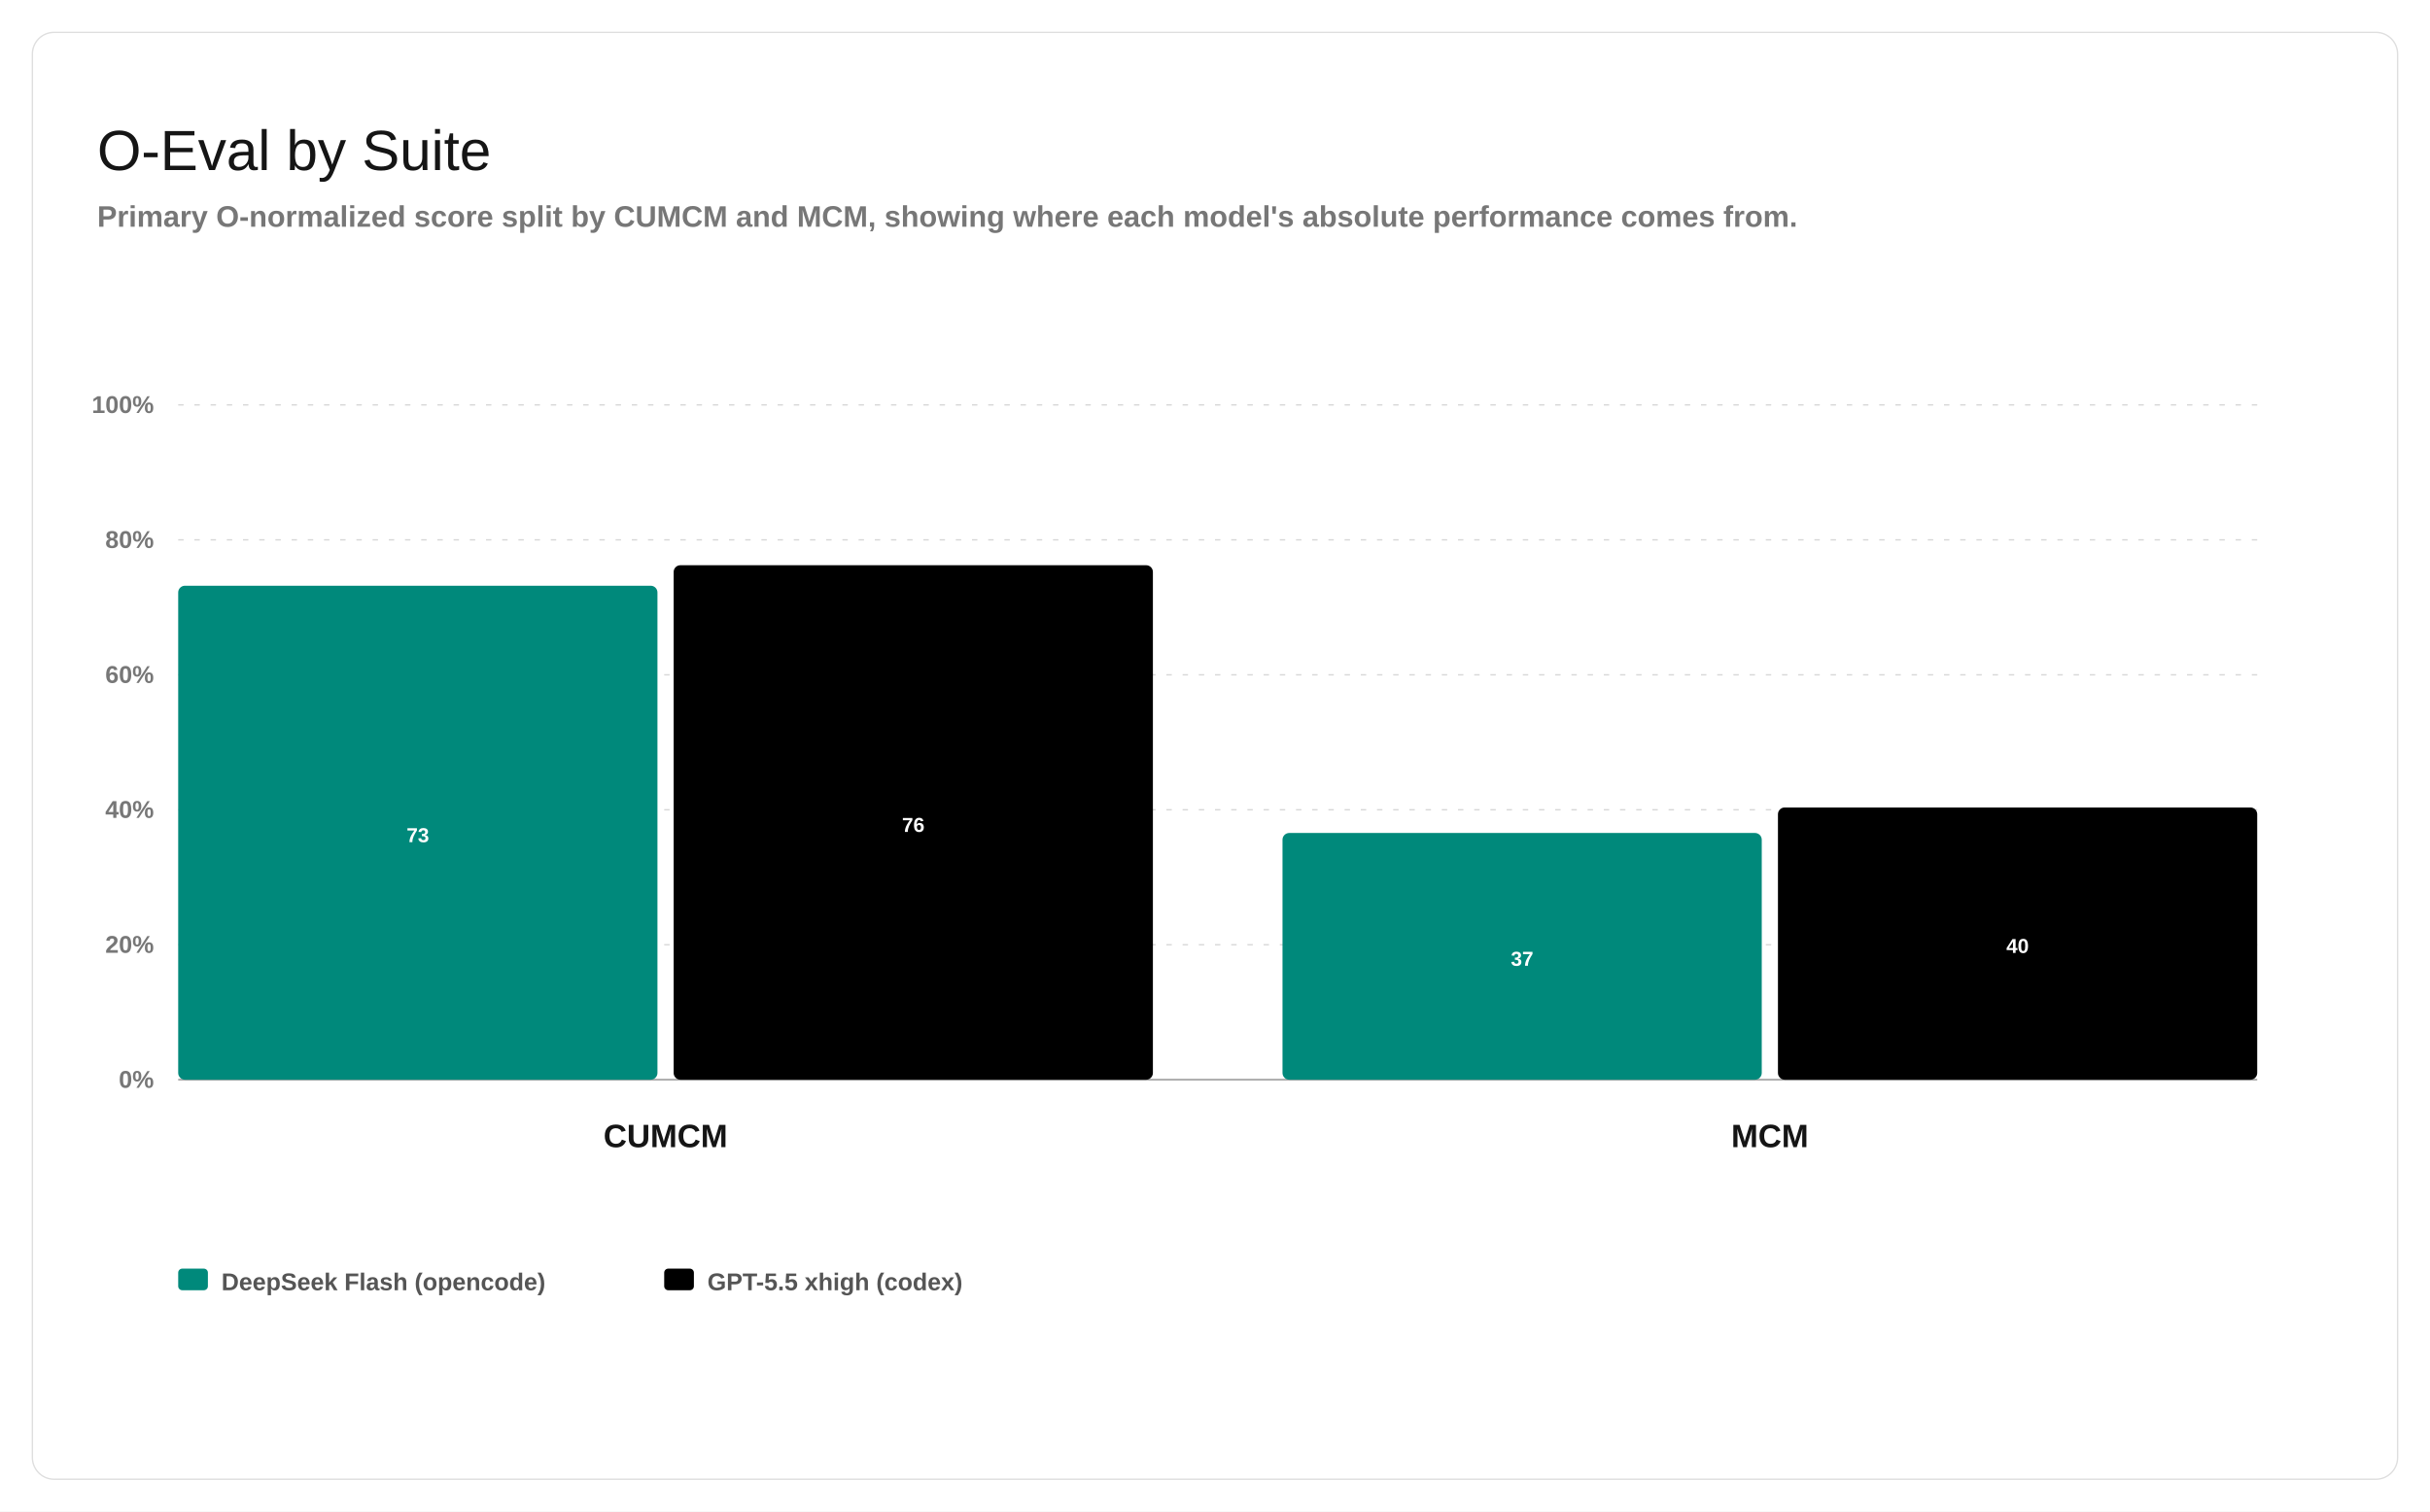
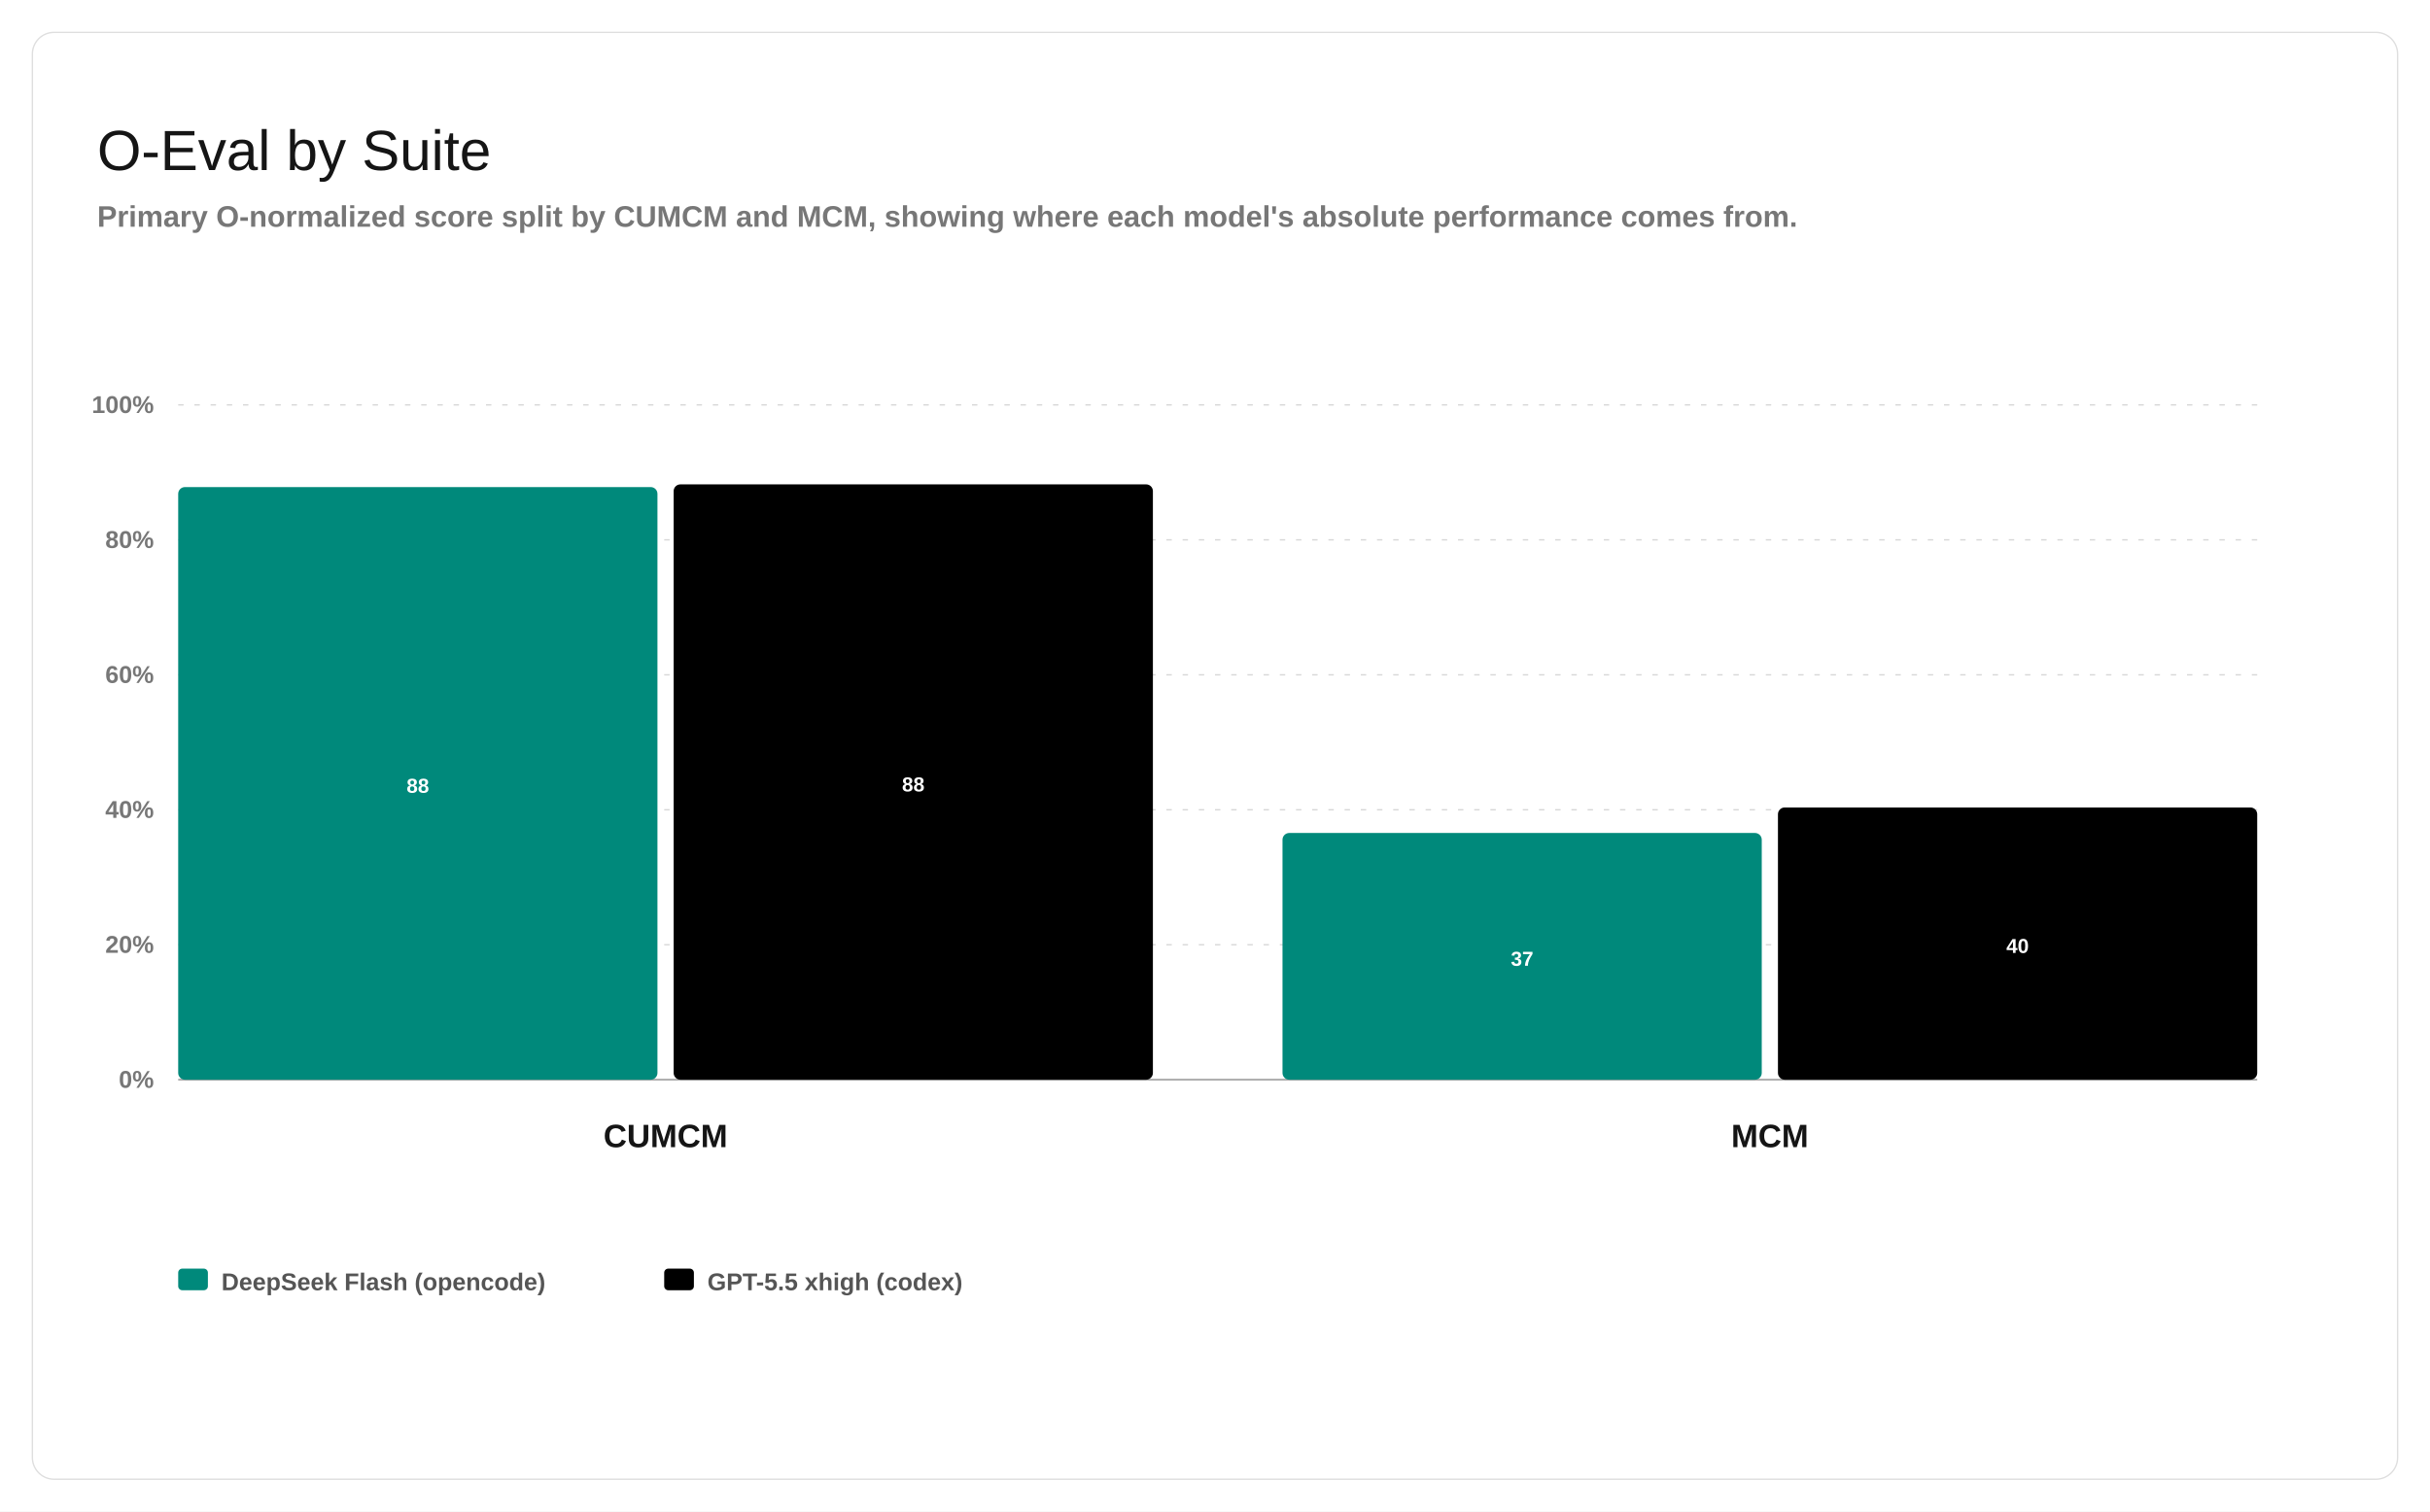
<svg xmlns="http://www.w3.org/2000/svg" width="1800" height="1120" viewBox="0 0 1800 1120" role="img">
  <style>
      .title { font-family: Georgia, Times, serif; font-size: 42px; font-weight: 500; fill: #050505; }
      .subtitle { font-family: Arial, Helvetica, sans-serif; font-size: 22px; fill: #777777; font-weight: 650; }
      .axis { font-family: Arial, Helvetica, sans-serif; font-size: 18px; fill: #777777; font-weight: 650; }
      .axis-title { font-family: Arial, Helvetica, sans-serif; font-size: 22px; fill: #111111; font-weight: 720; }
      .label { font-family: Arial, Helvetica, sans-serif; font-size: 19px; fill: #151515; font-weight: 700; }
      .small { font-family: Arial, Helvetica, sans-serif; font-size: 18px; fill: #777777; font-weight: 650; }
    </style>
  <rect width="1800" height="1120" fill="#ffffff" />
  <rect x="24.0" y="24.0" width="1752.0" height="1072.0" fill="#ffffff" rx="16.0" stroke="#dedede" />
  <text x="72.0" y="126.0" text-anchor="start" font-family="Arial, Helvetica, sans-serif" font-size="42" font-weight="500" fill="#151515">O-Eval by Suite</text>
  <text x="72.0" y="168.0" text-anchor="start" font-family="Arial, Helvetica, sans-serif" font-size="22" font-weight="650" fill="#777777">Primary O-normalized score split by CUMCM and MCM, showing where each model's absolute performance comes from.</text>
  <line x1="132.0" y1="800.0" x2="1672.0" y2="800.0" stroke="#aaaaaa" stroke-width="1.4" />
  <text x="114.0" y="806.0" text-anchor="end" font-family="Arial, Helvetica, sans-serif" font-size="18" font-weight="600" fill="#777777">0%</text>
  <line x1="132.0" y1="700.0" x2="1672.0" y2="700.0" stroke="#d7d7d7" stroke-width="1.0" stroke-dasharray="4 8" />
  <text x="114.0" y="706.0" text-anchor="end" font-family="Arial, Helvetica, sans-serif" font-size="18" font-weight="600" fill="#777777">20%</text>
  <line x1="132.0" y1="600.0" x2="1672.0" y2="600.0" stroke="#d7d7d7" stroke-width="1.0" stroke-dasharray="4 8" />
  <text x="114.0" y="606.0" text-anchor="end" font-family="Arial, Helvetica, sans-serif" font-size="18" font-weight="600" fill="#777777">40%</text>
  <line x1="132.0" y1="500.0" x2="1672.0" y2="500.0" stroke="#d7d7d7" stroke-width="1.0" stroke-dasharray="4 8" />
  <text x="114.0" y="506.0" text-anchor="end" font-family="Arial, Helvetica, sans-serif" font-size="18" font-weight="600" fill="#777777">60%</text>
  <line x1="132.0" y1="400.0" x2="1672.0" y2="400.0" stroke="#d7d7d7" stroke-width="1.0" stroke-dasharray="4 8" />
  <text x="114.0" y="406.0" text-anchor="end" font-family="Arial, Helvetica, sans-serif" font-size="18" font-weight="600" fill="#777777">80%</text>
  <line x1="132.0" y1="300.0" x2="1672.0" y2="300.0" stroke="#d7d7d7" stroke-width="1.0" stroke-dasharray="4 8" />
  <text x="114.0" y="306.0" text-anchor="end" font-family="Arial, Helvetica, sans-serif" font-size="18" font-weight="600" fill="#777777">100%</text>
  <text x="493.0" y="850.0" text-anchor="middle" font-family="Arial, Helvetica, sans-serif" font-size="24" font-weight="800" fill="#151515">CUMCM</text>
-   <rect x="132.0" y="434.0" width="355.0" height="366.0" fill="#00897b" rx="5.0" />
-   <text x="309.5" y="624.0" text-anchor="middle" font-family="Arial, Helvetica, sans-serif" font-size="15" font-weight="800" fill="#ffffff">73</text>
-   <rect x="499.0" y="418.8" width="355.0" height="381.2" fill="#000000" rx="5.0" />
-   <text x="676.5" y="616.4" text-anchor="middle" font-family="Arial, Helvetica, sans-serif" font-size="15" font-weight="800" fill="#ffffff">76</text>
+   <rect x="132.0" y="360.9" width="355.0" height="439.1" fill="#00897b" rx="5.0" />
+   <text x="309.5" y="587.4" text-anchor="middle" font-family="Arial, Helvetica, sans-serif" font-size="15" font-weight="800" fill="#ffffff">88</text>
+   <rect x="499.0" y="358.9" width="355.0" height="441.1" fill="#000000" rx="5.0" />
+   <text x="676.5" y="586.4" text-anchor="middle" font-family="Arial, Helvetica, sans-serif" font-size="15" font-weight="800" fill="#ffffff">88</text>
  <text x="1311.0" y="850.0" text-anchor="middle" font-family="Arial, Helvetica, sans-serif" font-size="24" font-weight="800" fill="#151515">MCM</text>
  <rect x="950.0" y="617.2" width="355.0" height="182.8" fill="#00897b" rx="5.0" />
  <text x="1127.5" y="715.6" text-anchor="middle" font-family="Arial, Helvetica, sans-serif" font-size="15" font-weight="800" fill="#ffffff">37</text>
  <rect x="1317.0" y="598.3" width="355.0" height="201.7" fill="#000000" rx="5.0" />
  <text x="1494.5" y="706.1" text-anchor="middle" font-family="Arial, Helvetica, sans-serif" font-size="15" font-weight="800" fill="#ffffff">40</text>
  <rect x="132.0" y="940.0" width="22.0" height="16.0" fill="#00897b" rx="3.0" />
  <text x="164.0" y="956.0" text-anchor="start" font-family="Arial, Helvetica, sans-serif" font-size="18" font-weight="600" fill="#555555">DeepSeek Flash (opencode)</text>
  <rect x="492.0" y="940.0" width="22.0" height="16.0" fill="#000000" rx="3.0" />
  <text x="524.0" y="956.0" text-anchor="start" font-family="Arial, Helvetica, sans-serif" font-size="18" font-weight="600" fill="#555555">GPT-5.5 xhigh (codex)</text>
</svg>
